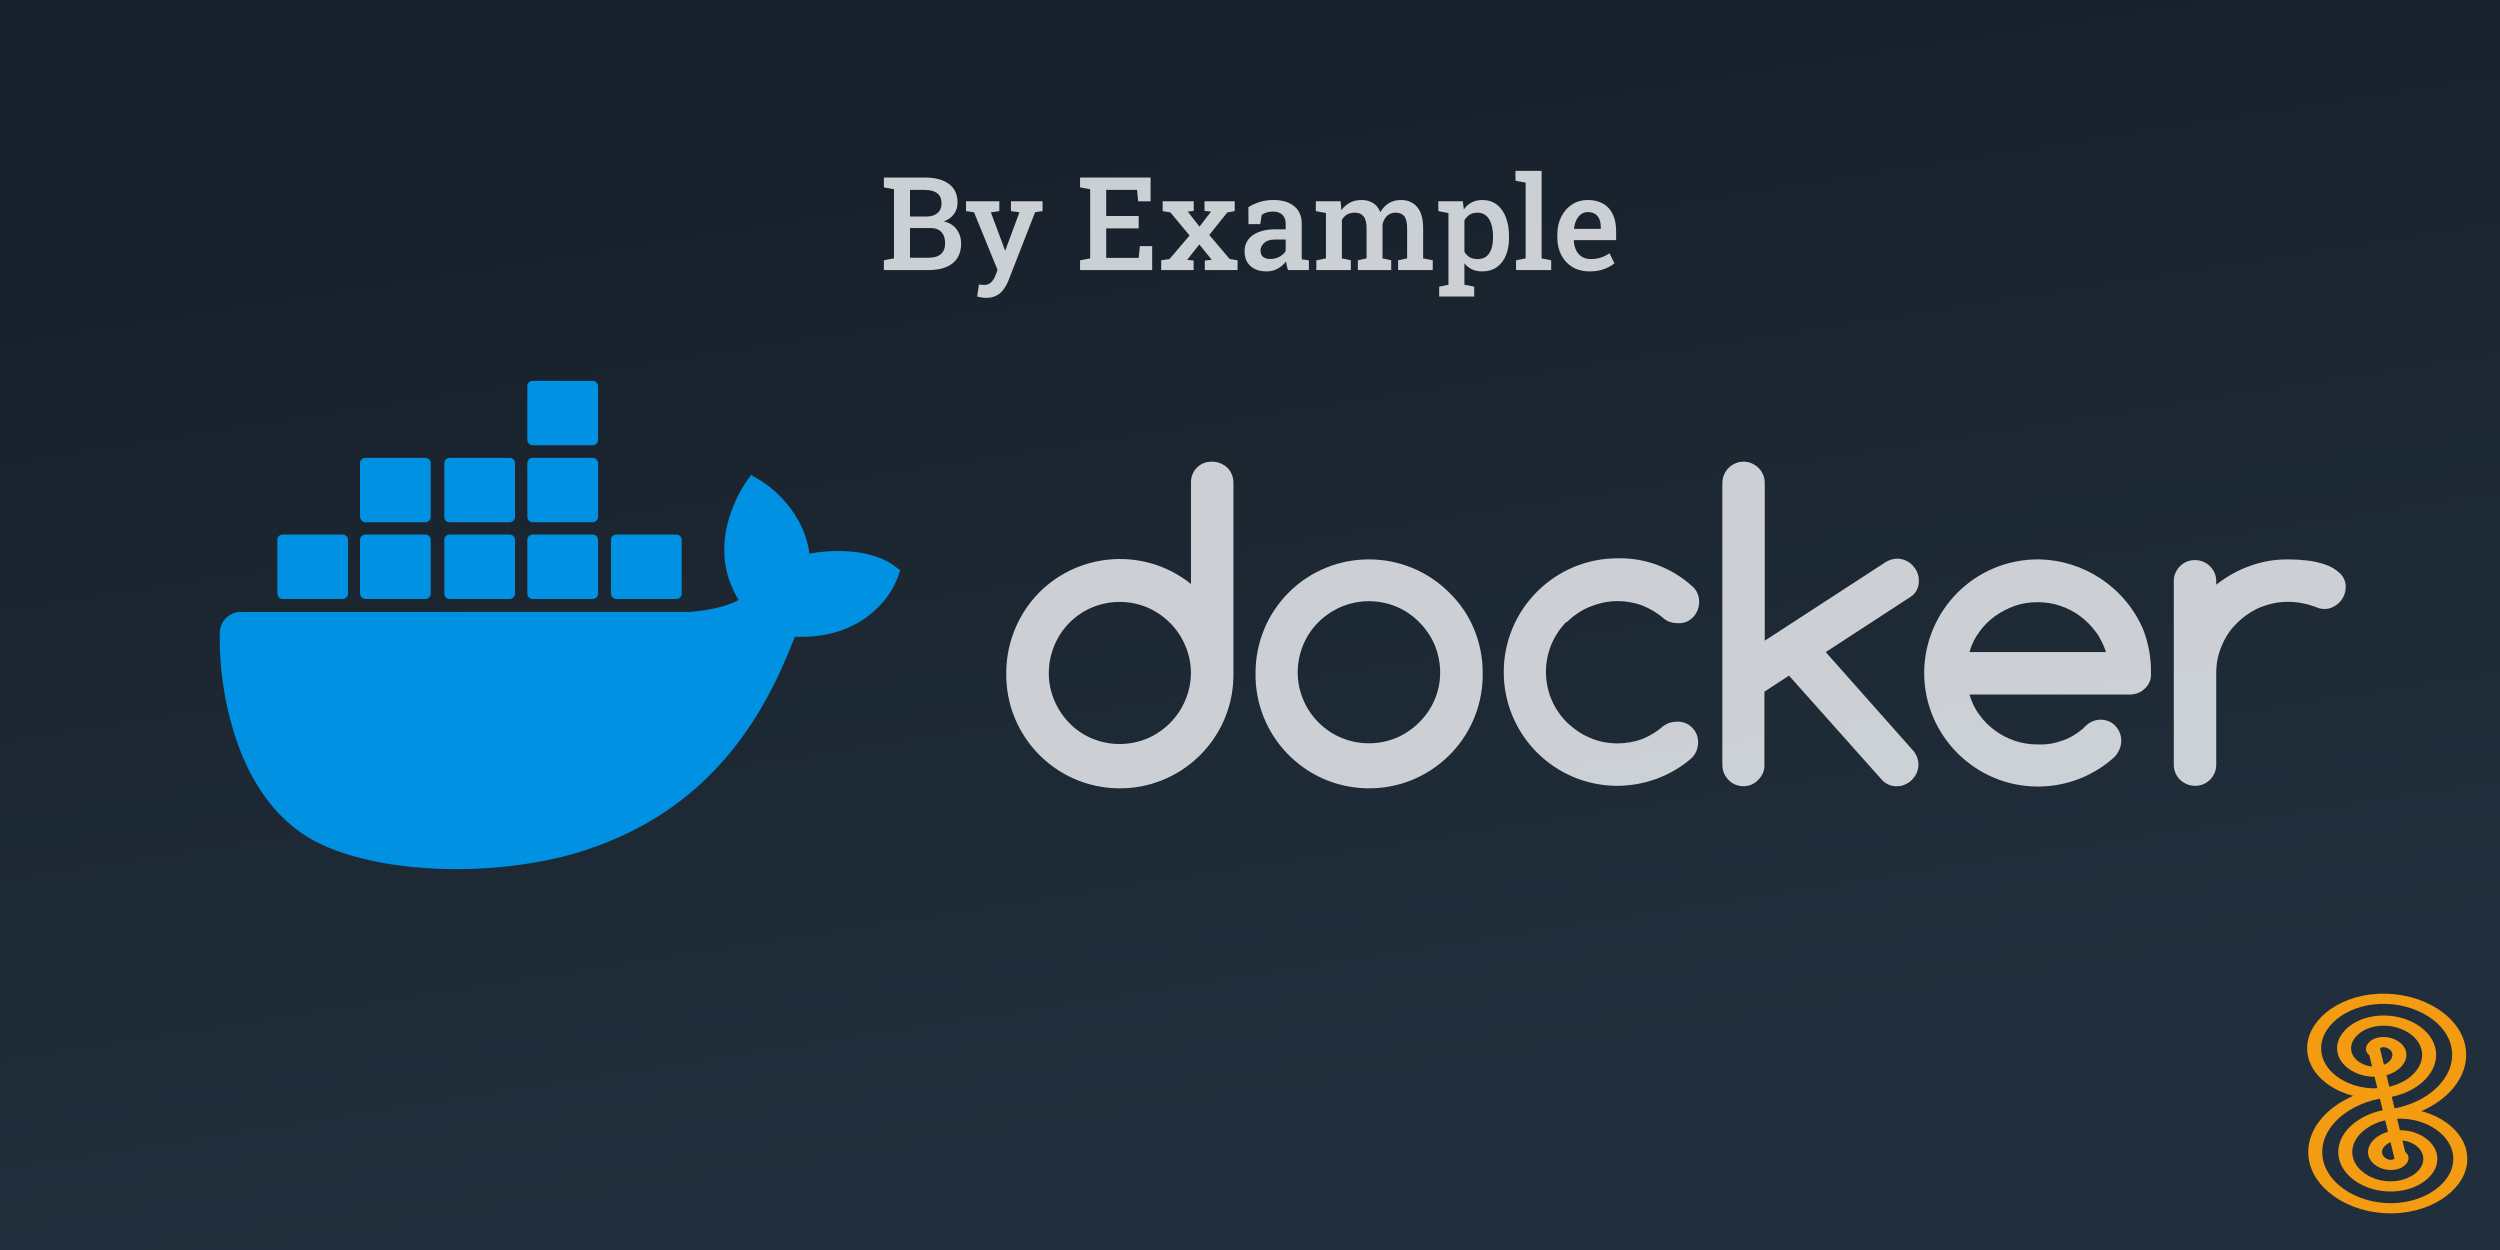
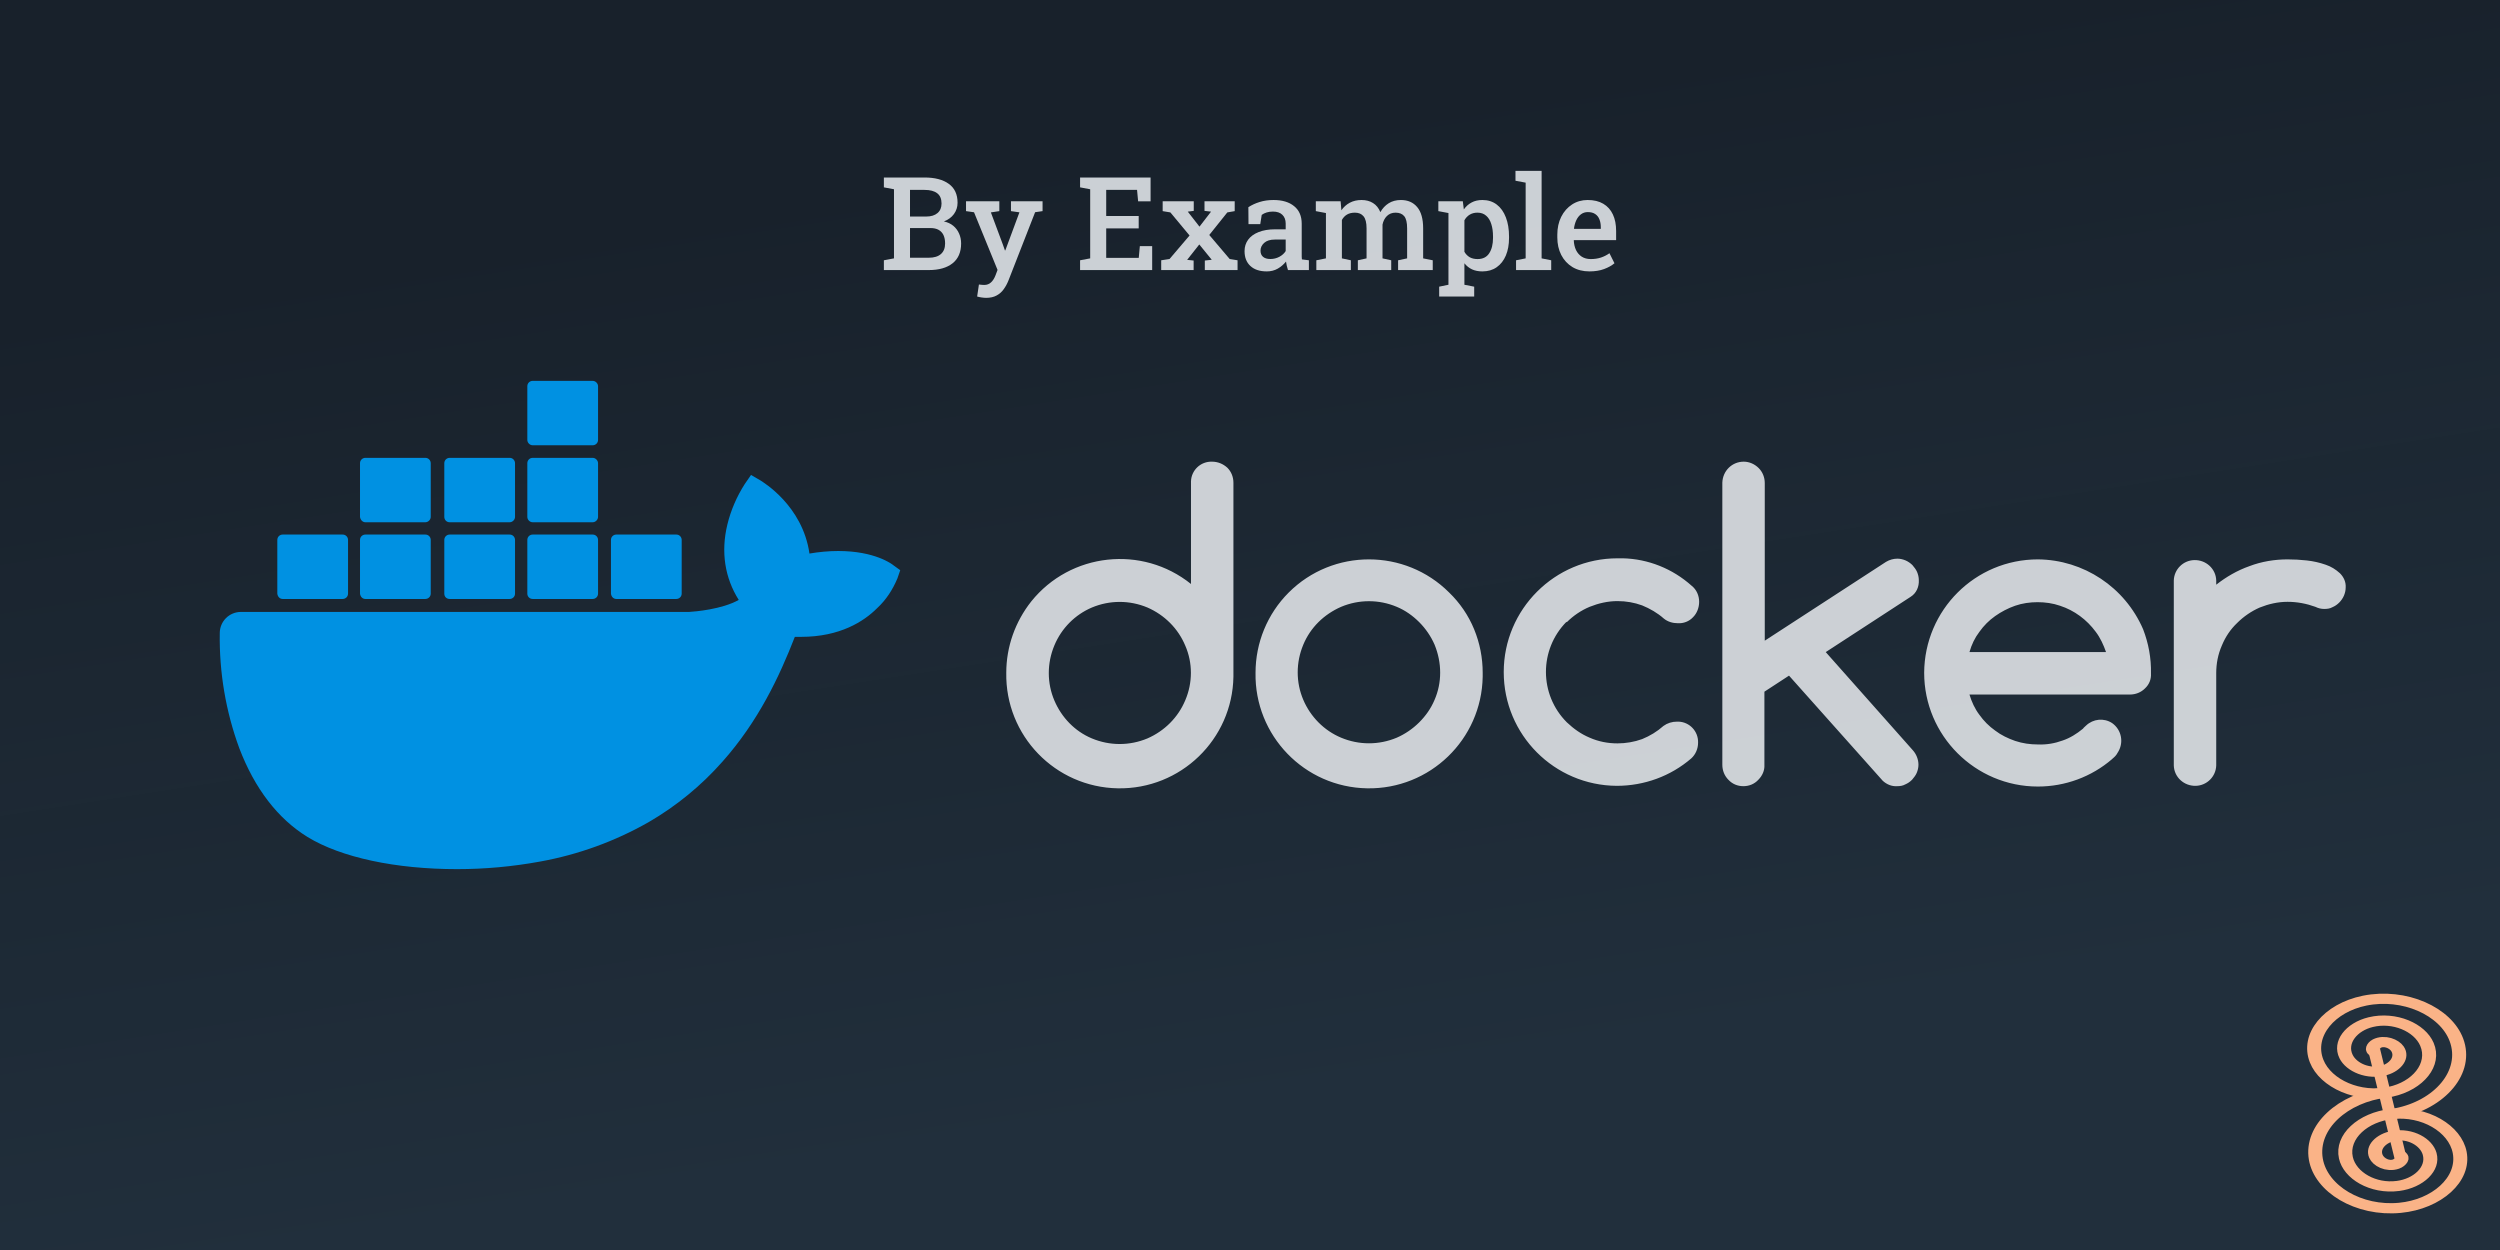
<svg xmlns="http://www.w3.org/2000/svg" xmlns:xlink="http://www.w3.org/1999/xlink" width="1024" height="512" viewBox="0 0 1024 512" id="svg2" version="1.1">
  <defs id="defs4">
    <linearGradient id="linearGradient4542">
      <stop style="stop-color:#ebedef;stop-opacity:1;" offset="0" id="stop4538" />
      <stop style="stop-color:#ebedef;stop-opacity:0;" offset="1" id="stop4540" />
    </linearGradient>
    <rect x="-53.125" y="1432.55" width="862.5" height="918.75" id="rect1298" />
    <linearGradient id="linearGradient5741">
      <stop style="stop-color:#212f3c;stop-opacity:1" offset="0" id="stop5743" />
      <stop style="stop-color:#17202a;stop-opacity:0.996" offset="1" id="stop5745" />
    </linearGradient>
    <linearGradient xlink:href="#linearGradient5741" id="linearGradient5747" x1="553.625" y1="989.862" x2="491.688" y2="591.425" gradientUnits="userSpaceOnUse" gradientTransform="translate(1.062557,-1.312378)" />
    <linearGradient xlink:href="#linearGradient4542" id="linearGradient4544" x1="315.54" y1="637.812" x2="707.315" y2="637.812" gradientUnits="userSpaceOnUse" />
  </defs>
  <g style="display:inline" id="layer1" transform="translate(0,-540.3622)">
    <rect style="opacity:1;fill:url(#linearGradient5747);fill-opacity:1;stroke:none;stroke-width:5;stroke-linecap:round;stroke-linejoin:round;stroke-miterlimit:4;stroke-dasharray:none;stroke-opacity:1" id="rect4164-4" width="1024" height="512" x="0" y="540.362" />
    <flowRoot xml:space="preserve" id="flowRoot4235" style="font-style:normal;font-weight:normal;line-height:0.01%;font-family:sans-serif;letter-spacing:0px;word-spacing:0px;fill:#000000;fill-opacity:1;stroke:none;stroke-width:1px;stroke-linecap:butt;stroke-linejoin:miter;stroke-opacity:1" transform="matrix(0.9989634,0,0,0.9974429,1.061456,1.381783)">
      <flowRegion id="flowRegion4237">
        <rect id="rect4239" width="218.75" height="14.062" x="150.781" y="642.969" />
      </flowRegion>
      <flowPara id="flowPara4241" style="font-size:10px;line-height:1.25"> </flowPara>
    </flowRoot>
-     <g id="g939" style="stroke:#f39c12;stroke-opacity:1" transform="matrix(0.1631649,0,0,0.1631657,894.0443,776.1178)">
-       <path transform="matrix(-0.754511,0,0,-0.549522,1101.41,1279.467)" d="m 818.156,151.407 c 16.665,7.973 6.716,31.188 -4.317,38.904 -24.432,17.085 -56.677,0.43 -68.529,-23.727 -18.856,-38.431 5.729,-82.951 43.136,-98.155 C 840.469,47.285 897.929,80.282 916.226,130.975 939.866,196.471 898.273,267.105 834.271,288.381 755.351,314.616 671.435,264.342 647.24,187.016 618.353,94.696 677.355,-2.563 768.014,-29.64 873.721,-61.213 984.359,6.547 1014.296,110.543 1048.576,229.629 972.041,353.671 854.703,386.451 722.244,423.455 584.781,338.131 549.17,207.448 509.431,61.619 603.552,-89.276 747.582,-127.71 c 9.036,-2.411 18.19,-4.381 27.418,-5.902" id="path881-7" style="fill:none;fill-opacity:1;fill-rule:evenodd;stroke:#f39c12;stroke-width:46.59;stroke-miterlimit:4;stroke-dasharray:none;stroke-opacity:1" />
-       <text transform="scale(1.006766,0.9932794)" id="text3340-3" y="1527.291" x="689.023" style="font-style:normal;font-weight:normal;font-size:12.09px;line-height:0%;font-family:sans-serif;letter-spacing:0px;word-spacing:0px;fill:#000000;fill-opacity:1;stroke:#f39c12;stroke-width:30;stroke-linecap:butt;stroke-linejoin:miter;stroke-miterlimit:4;stroke-dasharray:none;stroke-opacity:1" xml:space="preserve">
-         <tspan style="font-size:39.958px;line-height:1.25;stroke:#f39c12;stroke-width:30;stroke-miterlimit:4;stroke-dasharray:none;stroke-opacity:1" y="1527.291" x="689.023" id="tspan3342-6"> </tspan>
+     <g id="g939" style="stroke:#fab387;stroke-opacity:1" transform="matrix(0.1631649,0,0,0.1631657,894.0443,776.1178)">
+       <path transform="matrix(-0.754511,0,0,-0.549522,1101.41,1279.467)" d="m 818.156,151.407 c 16.665,7.973 6.716,31.188 -4.317,38.904 -24.432,17.085 -56.677,0.43 -68.529,-23.727 -18.856,-38.431 5.729,-82.951 43.136,-98.155 C 840.469,47.285 897.929,80.282 916.226,130.975 939.866,196.471 898.273,267.105 834.271,288.381 755.351,314.616 671.435,264.342 647.24,187.016 618.353,94.696 677.355,-2.563 768.014,-29.64 873.721,-61.213 984.359,6.547 1014.296,110.543 1048.576,229.629 972.041,353.671 854.703,386.451 722.244,423.455 584.781,338.131 549.17,207.448 509.431,61.619 603.552,-89.276 747.582,-127.71 c 9.036,-2.411 18.19,-4.381 27.418,-5.902" id="path881-7" style="fill:none;fill-opacity:1;fill-rule:evenodd;stroke:#fab387;stroke-width:46.59;stroke-miterlimit:4;stroke-dasharray:none;stroke-opacity:1" />
+       <text transform="scale(1.006766,0.9932794)" id="text3340-3" y="1527.291" x="689.023" style="font-style:normal;font-weight:normal;font-size:12.09px;line-height:0%;font-family:sans-serif;letter-spacing:0px;word-spacing:0px;fill:#000000;fill-opacity:1;stroke:#fab387;stroke-width:30;stroke-linecap:butt;stroke-linejoin:miter;stroke-miterlimit:4;stroke-dasharray:none;stroke-opacity:1" xml:space="preserve">
+         <tspan style="font-size:39.958px;line-height:1.25;stroke:#fab387;stroke-width:30;stroke-miterlimit:4;stroke-dasharray:none;stroke-opacity:1" y="1527.291" x="689.023" id="tspan3342-6"> </tspan>
      </text>
-       <path transform="matrix(0.754511,0,0,0.549522,1094.754,1224.256)" d="m -729.379,420.178 c 15.131,11.98 1.377,33.941 -11.812,40.296 -27.878,13.433 -58.409,-8.384 -66.912,-35.179 -13.306,-41.932 18.163,-83.597 58.546,-93.528 55.698,-13.697 109.024,27.941 120.144,81.912 14.294,69.383 -37.711,134.561 -105.279,146.759 -83.036,14.991 -160.156,-47.476 -173.375,-128.646 -15.744,-96.675 57.238,-185.787 152.012,-199.991 110.305,-16.531 211.442,66.998 226.607,175.379 17.341,123.931 -76.756,237.112 -198.746,253.222 -137.554,18.166 -262.794,-86.513 -279.838,-222.112 -18.395,-146.344 89.313,-280.992 233.033,-304.68" id="path881" style="fill:none;fill-opacity:1;fill-rule:evenodd;stroke:#f39c12;stroke-width:46.59;stroke-miterlimit:4;stroke-dasharray:none;stroke-opacity:1" />
-       <path id="path941" d="m 479.462,1186.029 68.025,279.063" style="fill:none;stroke:#f39c12;stroke-width:30;stroke-linecap:butt;stroke-linejoin:miter;stroke-miterlimit:4;stroke-dasharray:none;stroke-opacity:1" />
+       <path transform="matrix(0.754511,0,0,0.549522,1094.754,1224.256)" d="m -729.379,420.178 c 15.131,11.98 1.377,33.941 -11.812,40.296 -27.878,13.433 -58.409,-8.384 -66.912,-35.179 -13.306,-41.932 18.163,-83.597 58.546,-93.528 55.698,-13.697 109.024,27.941 120.144,81.912 14.294,69.383 -37.711,134.561 -105.279,146.759 -83.036,14.991 -160.156,-47.476 -173.375,-128.646 -15.744,-96.675 57.238,-185.787 152.012,-199.991 110.305,-16.531 211.442,66.998 226.607,175.379 17.341,123.931 -76.756,237.112 -198.746,253.222 -137.554,18.166 -262.794,-86.513 -279.838,-222.112 -18.395,-146.344 89.313,-280.992 233.033,-304.68" id="path881" style="fill:none;fill-opacity:1;fill-rule:evenodd;stroke:#fab387;stroke-width:46.59;stroke-miterlimit:4;stroke-dasharray:none;stroke-opacity:1" />
+       <path id="path941" d="m 479.462,1186.029 68.025,279.063" style="fill:none;stroke:#fab387;stroke-width:30;stroke-linecap:butt;stroke-linejoin:miter;stroke-miterlimit:4;stroke-dasharray:none;stroke-opacity:1" />
    </g>
    <text xml:space="preserve" id="text1296" style="font-size:26.667px;line-height:1.25;font-family:Verdana;-inkscape-font-specification:Verdana;white-space:pre;shape-inside:url(#rect1298);" />
    <g id="g842" transform="matrix(2.268603,0,0,2.268603,90.03853,696.3622)">
      <path id="path840" d="m 121.68,33.34 c -0.34,-0.28 -3.42,-2.62 -10.03,-2.62 -1.71,0 -3.48,0.17 -5.19,0.46 -1.25,-8.72 -8.49,-12.94 -8.78,-13.16 l -1.77,-1.03 -1.14,1.65 c -1.42,2.22 -2.51,4.73 -3.13,7.29 -1.2,4.96 -0.46,9.63 2.05,13.62 -3.02,1.71 -7.92,2.11 -8.95,2.17 H 3.81 c -2.11,0 -3.82,1.71 -3.82,3.82 -0.11,7.07 1.08,14.13 3.53,20.8 2.79,7.29 6.95,12.71 12.31,16.01 6.04,3.7 15.9,5.81 27.01,5.81 5.01,0 10.03,-0.46 14.99,-1.37 6.9,-1.25 13.51,-3.65 19.6,-7.12 5.02,-2.91 9.52,-6.61 13.34,-10.94 6.44,-7.24 10.26,-15.33 13.05,-22.51 0.4,0 0.74,0 1.14,0 7.01,0 11.34,-2.79 13.73,-5.19 1.6,-1.48 2.79,-3.31 3.65,-5.36 l 0.51,-1.48 z m -50.09,6.04 h 10.83 c 0.51,0 0.97,-0.4 0.97,-0.97 v -9.69 c 0,-0.51 -0.4,-0.97 -0.97,-0.97 v 0 H 71.59 c -0.51,0 -0.97,0.4 -0.97,0.97 v 0 9.69 c 0.06,0.57 0.46,0.97 0.97,0.97 z M 56.49,11.63 h 10.83 c 0.51,0 0.97,-0.4 0.97,-0.97 V 0.97 C 68.29,0.46 67.83,0 67.32,0 H 56.49 c -0.51,0 -0.97,0.4 -0.97,0.97 v 0 9.69 c 0,0.51 0.45,0.97 0.97,0.97 z m 0,13.9 h 10.83 c 0.51,0 0.97,-0.46 0.97,-0.97 v -9.69 c 0,-0.51 -0.46,-0.97 -0.97,-0.97 H 56.49 c -0.51,0 -0.97,0.4 -0.97,0.97 v 0 9.69 c 0,0.52 0.45,0.97 0.97,0.97 z m -14.99,0 h 10.83 c 0.51,0 0.97,-0.46 0.97,-0.97 v -9.69 c 0,-0.51 -0.4,-0.97 -0.97,-0.97 v 0 H 41.5 c -0.51,0 -0.97,0.4 -0.97,0.97 v 0 9.69 c 0,0.52 0.4,0.97 0.97,0.97 z m -15.22,0 h 10.83 c 0.51,0 0.97,-0.46 0.97,-0.97 v -9.69 c 0,-0.51 -0.4,-0.97 -0.97,-0.97 v 0 H 26.28 c -0.51,0 -0.97,0.4 -0.97,0.97 v 9.69 c 0.06,0.52 0.46,0.97 0.97,0.97 z m 30.21,13.85 h 10.83 c 0.51,0 0.97,-0.4 0.97,-0.97 v -9.69 c 0,-0.51 -0.4,-0.97 -0.97,-0.97 v 0 H 56.49 c -0.51,0 -0.97,0.4 -0.97,0.97 v 0 9.69 c 0,0.57 0.45,0.97 0.97,0.97 z m -14.99,0 h 10.83 c 0.51,0 0.97,-0.4 0.97,-0.97 v 0 -9.69 c 0,-0.51 -0.4,-0.97 -0.97,-0.97 v 0 H 41.5 c -0.51,0 -0.97,0.4 -0.97,0.97 v 0 9.69 c 0,0.57 0.4,0.97 0.97,0.97 z m -15.22,0 h 10.83 c 0.51,0 0.97,-0.4 0.97,-0.97 v 0 -9.69 c 0,-0.51 -0.4,-0.97 -0.97,-0.97 v 0 H 26.28 c -0.51,0 -0.97,0.4 -0.97,0.97 v 9.69 c 0.06,0.57 0.46,0.97 0.97,0.97 z m -14.93,0 h 10.83 c 0.51,0 0.97,-0.4 0.97,-0.97 v 0 -9.69 c 0,-0.51 -0.4,-0.97 -0.97,-0.97 v 0 H 11.35 c -0.51,0 -0.97,0.4 -0.97,0.97 v 0 9.69 c 0.06,0.57 0.46,0.97 0.97,0.97 z" class="st0" style="fill:#0091e2" />
    </g>
    <path id="path2" style="display:inline;fill:#d6dbdf;fill-opacity:0.941;stroke-width:1.461" d="m 496.446,729.462 c -4.674,-0.146 -8.469,3.506 -8.615,8.034 v 42.067 c -20.011,-16.067 -49.372,-12.854 -65.439,7.157 -6.573,8.326 -10.223,18.551 -10.223,29.214 -0.438,25.708 20.01,46.887 45.717,47.325 25.708,0.438 46.887,-20.013 47.325,-45.721 v -79.458 c 0,-2.337 -0.874,-4.528 -2.481,-6.134 -1.753,-1.607 -3.947,-2.484 -6.284,-2.484 z m 217.786,0 c -4.82,0 -8.619,3.799 -8.765,8.619 V 853.618 c 0,2.337 0.878,4.528 2.484,6.134 1.607,1.753 3.797,2.63 6.134,2.63 2.337,0 4.528,-0.878 6.134,-2.63 1.607,-1.607 2.627,-3.797 2.481,-6.134 v -29.941 l 10.08,-6.576 38.414,43.09 c 1.607,1.461 3.655,2.338 5.846,2.192 1.169,0 2.335,-0.146 3.358,-0.731 1.022,-0.438 1.9,-1.023 2.777,-1.9 0.73,-0.876 1.458,-1.751 1.896,-2.773 0.438,-1.022 0.731,-2.193 0.731,-3.361 0,-2.191 -0.874,-4.382 -2.335,-5.988 l -35.641,-40.168 34.764,-22.641 c 2.337,-1.461 3.504,-4.09 3.358,-6.865 0,-1.169 -0.293,-2.335 -0.731,-3.358 -0.438,-1.022 -1.166,-1.9 -1.896,-2.777 -0.73,-0.73 -1.754,-1.462 -2.777,-1.9 -1.022,-0.438 -2.189,-0.731 -3.358,-0.731 -1.607,0 -3.216,0.439 -4.676,1.315 l -49.663,32.283 v -64.562 c 0,-2.337 -0.874,-4.528 -2.481,-6.134 -1.607,-1.607 -3.797,-2.63 -6.134,-2.63 z m -49.605,39.58 c -0.699,-0.016 -1.401,-0.012 -2.104,0.007 -25.708,0 -46.594,20.887 -46.594,46.594 0,25.708 20.74,46.448 46.302,46.594 11.247,0 22.057,-3.943 30.529,-11.246 1.753,-1.607 2.773,-3.947 2.773,-6.43 0.146,-4.674 -3.503,-8.469 -8.031,-8.615 h -0.585 c -2.045,0 -3.947,0.582 -5.553,1.75 -2.629,2.337 -5.548,4.093 -8.761,5.407 -3.213,1.169 -6.721,1.75 -10.08,1.75 -3.944,0 -7.74,-0.728 -11.392,-2.335 -3.506,-1.461 -6.574,-3.651 -9.349,-6.281 -11.393,-11.393 -11.393,-29.797 -0.146,-41.191 0.146,0.292 0.146,0.292 0.146,0.146 2.629,-2.629 5.844,-4.82 9.349,-6.281 3.652,-1.461 7.448,-2.338 11.392,-2.338 3.506,0 6.867,0.585 10.08,1.754 3.213,1.315 6.278,3.067 8.908,5.404 1.607,1.315 3.654,1.9 5.699,1.9 2.337,0.146 4.674,-0.732 6.281,-2.484 1.607,-1.607 2.481,-3.943 2.481,-6.281 0,-2.483 -1.021,-4.966 -3.065,-6.573 -7.805,-6.984 -17.794,-11.017 -28.279,-11.253 z m -103.911,0.442 c -11.904,0 -23.808,4.528 -32.864,13.584 -8.764,8.764 -13.584,20.598 -13.584,32.867 -0.438,25.708 20.01,46.887 45.717,47.325 25.708,0.438 46.887,-20.013 47.325,-45.721 v -1.604 c 0,-6.135 -1.167,-12.125 -3.504,-17.822 -2.337,-5.697 -5.844,-10.81 -10.226,-15.045 -9.056,-9.056 -20.96,-13.584 -32.864,-13.584 z m 274.019,0 c -25.708,0 -46.448,20.744 -46.594,46.452 0,25.708 20.887,46.594 46.594,46.594 11.101,0 21.911,-3.943 30.383,-11.246 l 0.292,-0.292 c 0.73,-0.584 1.458,-1.316 1.896,-2.192 2.775,-4.09 1.755,-9.494 -2.189,-12.269 -3.36,-2.191 -7.743,-1.752 -10.665,1.023 -0.292,0.292 -1.169,1.02 -1.169,1.166 l -0.146,0.146 c -2.483,2.045 -5.256,3.8 -8.323,4.823 -3.213,1.169 -6.575,1.75 -10.08,1.604 -3.213,0 -6.279,-0.436 -9.346,-1.458 -2.921,-1.022 -5.697,-2.339 -8.18,-4.238 -2.483,-1.753 -4.674,-3.944 -6.427,-6.427 -1.899,-2.483 -3.215,-5.405 -4.092,-8.326 h 65.732 c 2.337,0 4.528,-0.874 6.134,-2.481 1.753,-1.607 2.627,-3.797 2.481,-6.134 0.146,-6.281 -1.021,-12.418 -3.212,-18.114 -7.449,-17.236 -24.394,-28.483 -43.09,-28.629 z m 102.246,0 c -5.258,0 -10.664,0.878 -15.63,2.777 -4.966,1.753 -9.494,4.382 -13.584,7.596 v -1.754 c -0.146,-4.82 -4.234,-8.473 -9.054,-8.326 a 8.618,8.618 0 0 0 -8.326,8.326 v 75.808 c 0.146,4.82 4.237,8.473 9.057,8.326 a 8.618,8.618 0 0 0 8.323,-8.326 v -37.829 c 0,-3.944 0.731,-7.744 2.338,-11.395 1.461,-3.506 3.505,-6.571 6.281,-9.2 2.629,-2.629 5.844,-4.82 9.203,-6.281 3.652,-1.461 7.448,-2.338 11.392,-2.338 3.944,0 7.744,0.731 11.395,2.046 1.169,0.584 2.335,0.873 3.65,0.873 1.169,0 2.339,-0.143 3.361,-0.727 1.022,-0.438 1.897,-1.023 2.773,-1.9 0.73,-0.73 1.462,-1.754 1.9,-2.777 0.438,-1.022 0.731,-2.189 0.731,-3.358 0.146,-2.191 -0.732,-4.235 -2.338,-5.842 -1.753,-1.607 -3.651,-2.777 -5.842,-3.507 -2.483,-0.876 -5.113,-1.462 -7.742,-1.754 -2.629,-0.292 -5.259,-0.438 -7.888,-0.438 z m -376.265,17.129 c 3.871,0 7.74,0.767 11.392,2.301 3.506,1.461 6.574,3.651 9.203,6.281 2.629,2.629 4.82,5.84 6.281,9.2 3.067,7.449 3.067,15.63 0,22.641 -1.461,3.506 -3.651,6.574 -6.281,9.203 -2.629,2.629 -5.844,4.82 -9.203,6.281 -7.303,3.067 -15.481,3.067 -22.784,0 -7.011,-2.921 -12.563,-8.619 -15.484,-15.484 -3.067,-7.157 -3.067,-15.338 0,-22.641 2.921,-7.011 8.473,-12.413 15.484,-15.48 3.652,-1.534 7.521,-2.301 11.392,-2.301 z m -102.1,0.292 c 3.871,0 7.74,0.767 11.392,2.301 7.011,3.067 12.563,8.615 15.484,15.627 3.067,7.011 3.067,15.192 0,22.349 -2.921,7.011 -8.473,12.563 -15.484,15.63 -7.303,3.067 -15.481,3.067 -22.784,0 -7.011,-2.921 -12.416,-8.619 -15.338,-15.484 -3.067,-7.157 -3.067,-15.338 0,-22.641 2.921,-7.011 8.473,-12.559 15.338,-15.48 3.652,-1.534 7.521,-2.301 11.392,-2.301 z m 375.972,0.109 c 3.067,0 6.282,0.439 9.203,1.461 5.843,1.899 10.955,5.695 14.607,10.661 1.899,2.483 3.212,5.405 4.235,8.326 h -55.944 c 0.876,-3.067 2.193,-5.843 4.092,-8.326 1.753,-2.483 3.944,-4.674 6.427,-6.427 2.483,-1.753 5.259,-3.212 8.18,-4.235 2.921,-1.022 6.133,-1.461 9.2,-1.461 z" />
    <g transform="translate(-8.9648437e-6)" aria-label="By Example" style="font-style:normal;font-variant:normal;font-weight:normal;font-stretch:normal;font-size:13.333px;line-height:1.25;font-family:Georgia;-inkscape-font-specification:Georgia;letter-spacing:0px;word-spacing:0px;fill:#d6dbdf;fill-opacity:0.941;stroke:none" id="text1325-4">
      <path d="m 362.035,650.982 v -4.01 l 4.141,-0.781 v -28.307 l -4.141,-0.781 v -4.036 h 4.141 12.5 q 6.38,0 9.948,2.604 3.594,2.578 3.594,7.734 0,2.578 -1.484,4.635 -1.484,2.031 -4.115,3.021 2.292,0.495 3.854,1.797 1.562,1.302 2.37,3.177 0.833,1.849 0.833,4.062 0,5.339 -3.516,8.125 -3.49,2.76 -9.74,2.76 z m 10.703,-5.052 h 7.682 q 3.229,0 4.948,-1.484 1.745,-1.51 1.745,-4.349 0,-2.005 -0.651,-3.411 -0.651,-1.406 -1.979,-2.161 -1.328,-0.755 -3.411,-0.755 h -8.333 z m 0,-16.875 h 6.667 q 2.917,0 4.583,-1.406 1.667,-1.406 1.667,-3.932 0,-2.839 -1.771,-4.193 -1.771,-1.38 -5.208,-1.38 h -5.938 z" style="font-style:normal;font-variant:normal;font-weight:500;font-stretch:normal;font-size:53.333px;font-family:'Roboto Slab';-inkscape-font-specification:'Roboto Slab Medium';fill:#d6dbdf;fill-opacity:0.941" id="path1313" />
      <path d="m 403.936,662.362 q -0.807,0 -1.875,-0.156 -1.042,-0.156 -1.823,-0.391 l 0.729,-4.922 q 0.469,0.078 1.12,0.13 0.677,0.052 1.068,0.052 1.641,0 2.76,-1.042 1.12,-1.016 1.823,-2.839 l 0.859,-2.266 -9.635,-23.62 -3.281,-0.469 v -4.036 h 13.646 v 4.036 l -3.464,0.521 4.896,13.125 0.859,2.448 h 0.156 l 5.781,-15.599 -3.464,-0.495 v -4.036 h 12.943 v 4.036 l -3.047,0.443 -10.911,27.943 q -0.781,1.979 -1.953,3.594 -1.146,1.641 -2.917,2.578 -1.745,0.964 -4.271,0.964 z" style="font-style:normal;font-variant:normal;font-weight:500;font-stretch:normal;font-size:53.333px;font-family:'Roboto Slab';-inkscape-font-specification:'Roboto Slab Medium';fill:#d6dbdf;fill-opacity:0.941" id="path1315" />
      <path d="m 442.4,650.982 v -4.01 l 4.141,-0.781 v -28.307 l -4.141,-0.781 v -4.036 h 28.88 v 9.766 h -5.104 l -0.443,-4.714 h -12.63 v 10.729 h 13.307 v 5.078 h -13.307 v 12.057 h 13.333 l 0.443,-4.818 h 5.052 v 9.818 z" style="font-style:normal;font-variant:normal;font-weight:500;font-stretch:normal;font-size:53.333px;font-family:'Roboto Slab';-inkscape-font-specification:'Roboto Slab Medium';fill:#d6dbdf;fill-opacity:0.941" id="path1317" />
      <path d="m 475.629,650.982 v -4.01 l 3.411,-0.521 8.203,-9.635 -7.865,-9.453 -3.151,-0.521 v -4.036 h 12.734 v 3.932 l -2.448,0.312 4.792,6.146 4.74,-6.146 -2.682,-0.312 v -3.932 h 12.37 v 4.036 l -3.021,0.521 -7.396,9.245 8.359,9.844 3.229,0.521 v 4.01 h -13.411 v -3.906 l 2.839,-0.312 -5.104,-6.276 -4.974,6.302 2.656,0.286 v 3.906 z" style="font-style:normal;font-variant:normal;font-weight:500;font-stretch:normal;font-size:53.333px;font-family:'Roboto Slab';-inkscape-font-specification:'Roboto Slab Medium';fill:#d6dbdf;fill-opacity:0.941" id="path1319" />
      <path d="m 518.858,651.529 q -4.297,0 -6.693,-2.214 -2.396,-2.214 -2.396,-6.094 0,-2.656 1.458,-4.661 1.458,-2.005 4.271,-3.125 2.812,-1.146 6.823,-1.146 h 4.297 v -2.37 q 0,-2.24 -1.354,-3.568 -1.328,-1.328 -3.88,-1.328 -1.458,0 -2.578,0.365 -1.12,0.339 -2.005,0.99 l -0.599,3.802 h -4.818 l -0.052,-6.953 q 2.083,-1.354 4.635,-2.135 2.552,-0.807 5.677,-0.807 5.365,0 8.438,2.526 3.099,2.5 3.099,7.188 v 12.422 q 0,0.573 0,1.12 0.026,0.547 0.078,1.068 l 2.865,0.365 v 4.01 h -8.568 q -0.26,-0.911 -0.495,-1.771 -0.208,-0.859 -0.312,-1.719 -1.406,1.771 -3.411,2.917 -1.979,1.12 -4.479,1.12 z m 1.484,-5.078 q 1.979,0 3.698,-0.911 1.719,-0.938 2.578,-2.344 v -4.714 h -4.375 q -2.943,0 -4.453,1.38 -1.484,1.354 -1.484,3.177 0,1.641 1.042,2.526 1.042,0.885 2.995,0.885 z" style="font-style:normal;font-variant:normal;font-weight:500;font-stretch:normal;font-size:53.333px;font-family:'Roboto Slab';-inkscape-font-specification:'Roboto Slab Medium';fill:#d6dbdf;fill-opacity:0.941" id="path1321" />
      <path d="m 539.171,650.982 v -4.01 l 3.932,-0.781 v -18.568 l -4.141,-0.781 v -4.036 h 10.156 l 0.312,3.698 q 1.38,-2.005 3.438,-3.099 2.083,-1.12 4.818,-1.12 2.76,0 4.714,1.25 1.979,1.224 2.995,3.724 1.302,-2.318 3.411,-3.646 2.135,-1.328 5,-1.328 4.245,0 6.667,2.891 2.448,2.891 2.448,8.75 v 12.266 l 3.932,0.781 v 4.01 h -14.193 v -4.01 l 3.698,-0.781 V 633.899 q 0,-3.568 -1.198,-5 -1.198,-1.432 -3.516,-1.432 -2.161,0 -3.568,1.38 -1.38,1.38 -1.797,3.516 v 13.828 l 3.568,0.781 v 4.01 h -13.672 v -4.01 l 3.568,-0.781 V 633.899 q 0,-3.438 -1.224,-4.922 -1.224,-1.51 -3.542,-1.51 -1.927,0 -3.255,0.781 -1.302,0.781 -2.083,2.214 v 15.729 l 3.672,0.781 v 4.01 z" style="font-style:normal;font-variant:normal;font-weight:500;font-stretch:normal;font-size:53.333px;font-family:'Roboto Slab';-inkscape-font-specification:'Roboto Slab Medium';fill:#d6dbdf;fill-opacity:0.941" id="path1323" />
      <path d="m 589.483,661.815 v -4.036 l 3.802,-0.781 v -29.375 l -4.141,-0.781 v -4.036 h 10.026 l 0.417,3.333 q 1.302,-1.849 3.177,-2.839 1.875,-1.016 4.427,-1.016 3.438,0 5.885,1.875 2.448,1.875 3.724,5.234 1.302,3.359 1.302,7.865 v 0.547 q 0,4.115 -1.302,7.214 -1.302,3.073 -3.75,4.792 -2.422,1.719 -5.859,1.719 -2.422,0 -4.245,-0.833 -1.823,-0.859 -3.125,-2.5 v 8.802 l 4.01,0.781 v 4.036 z m 15.729,-15.339 q 3.229,0 4.766,-2.37 1.562,-2.396 1.562,-6.302 v -0.547 q 0,-2.917 -0.703,-5.104 -0.677,-2.214 -2.109,-3.438 -1.406,-1.25 -3.568,-1.25 -1.823,0 -3.177,0.833 -1.328,0.807 -2.161,2.292 v 12.917 q 0.833,1.432 2.161,2.214 1.328,0.755 3.229,0.755 z" style="font-style:normal;font-variant:normal;font-weight:500;font-stretch:normal;font-size:53.333px;font-family:'Roboto Slab';-inkscape-font-specification:'Roboto Slab Medium';fill:#d6dbdf;fill-opacity:0.941" id="path1325" />
      <path d="m 620.975,650.982 v -4.01 l 3.932,-0.781 v -31.016 l -4.167,-0.781 v -4.036 h 10.703 v 35.833 l 3.932,0.781 v 4.01 z" style="font-style:normal;font-variant:normal;font-weight:500;font-stretch:normal;font-size:53.333px;font-family:'Roboto Slab';-inkscape-font-specification:'Roboto Slab Medium';fill:#d6dbdf;fill-opacity:0.941" id="path1327" />
      <path d="m 651.027,651.529 q -3.984,0 -6.953,-1.771 -2.943,-1.797 -4.583,-4.948 -1.615,-3.151 -1.615,-7.214 v -1.094 q 0,-4.115 1.589,-7.318 1.615,-3.229 4.427,-5.052 2.812,-1.849 6.406,-1.849 3.828,0 6.406,1.536 2.604,1.536 3.932,4.375 1.328,2.812 1.328,6.771 v 3.75 h -17.292 l -0.052,0.13 q 0.104,2.214 0.911,3.932 0.833,1.719 2.344,2.708 1.536,0.99 3.724,0.99 2.292,0 4.167,-0.625 1.875,-0.625 3.464,-1.771 l 2.057,4.115 q -1.667,1.406 -4.245,2.37 -2.578,0.964 -6.016,0.964 z m -6.25,-17.422 h 10.911 v -0.677 q 0,-1.849 -0.573,-3.229 -0.547,-1.406 -1.745,-2.188 -1.172,-0.781 -2.995,-0.781 -1.589,0 -2.786,0.885 -1.198,0.885 -1.927,2.422 -0.703,1.51 -0.964,3.438 z" style="font-style:normal;font-variant:normal;font-weight:500;font-stretch:normal;font-size:53.333px;font-family:'Roboto Slab';-inkscape-font-specification:'Roboto Slab Medium';fill:#d6dbdf;fill-opacity:0.941" id="path1329" />
    </g>
  </g>
  <style id="style838" type="text/css">.st0{fill:#0091E2;}</style>
</svg>
